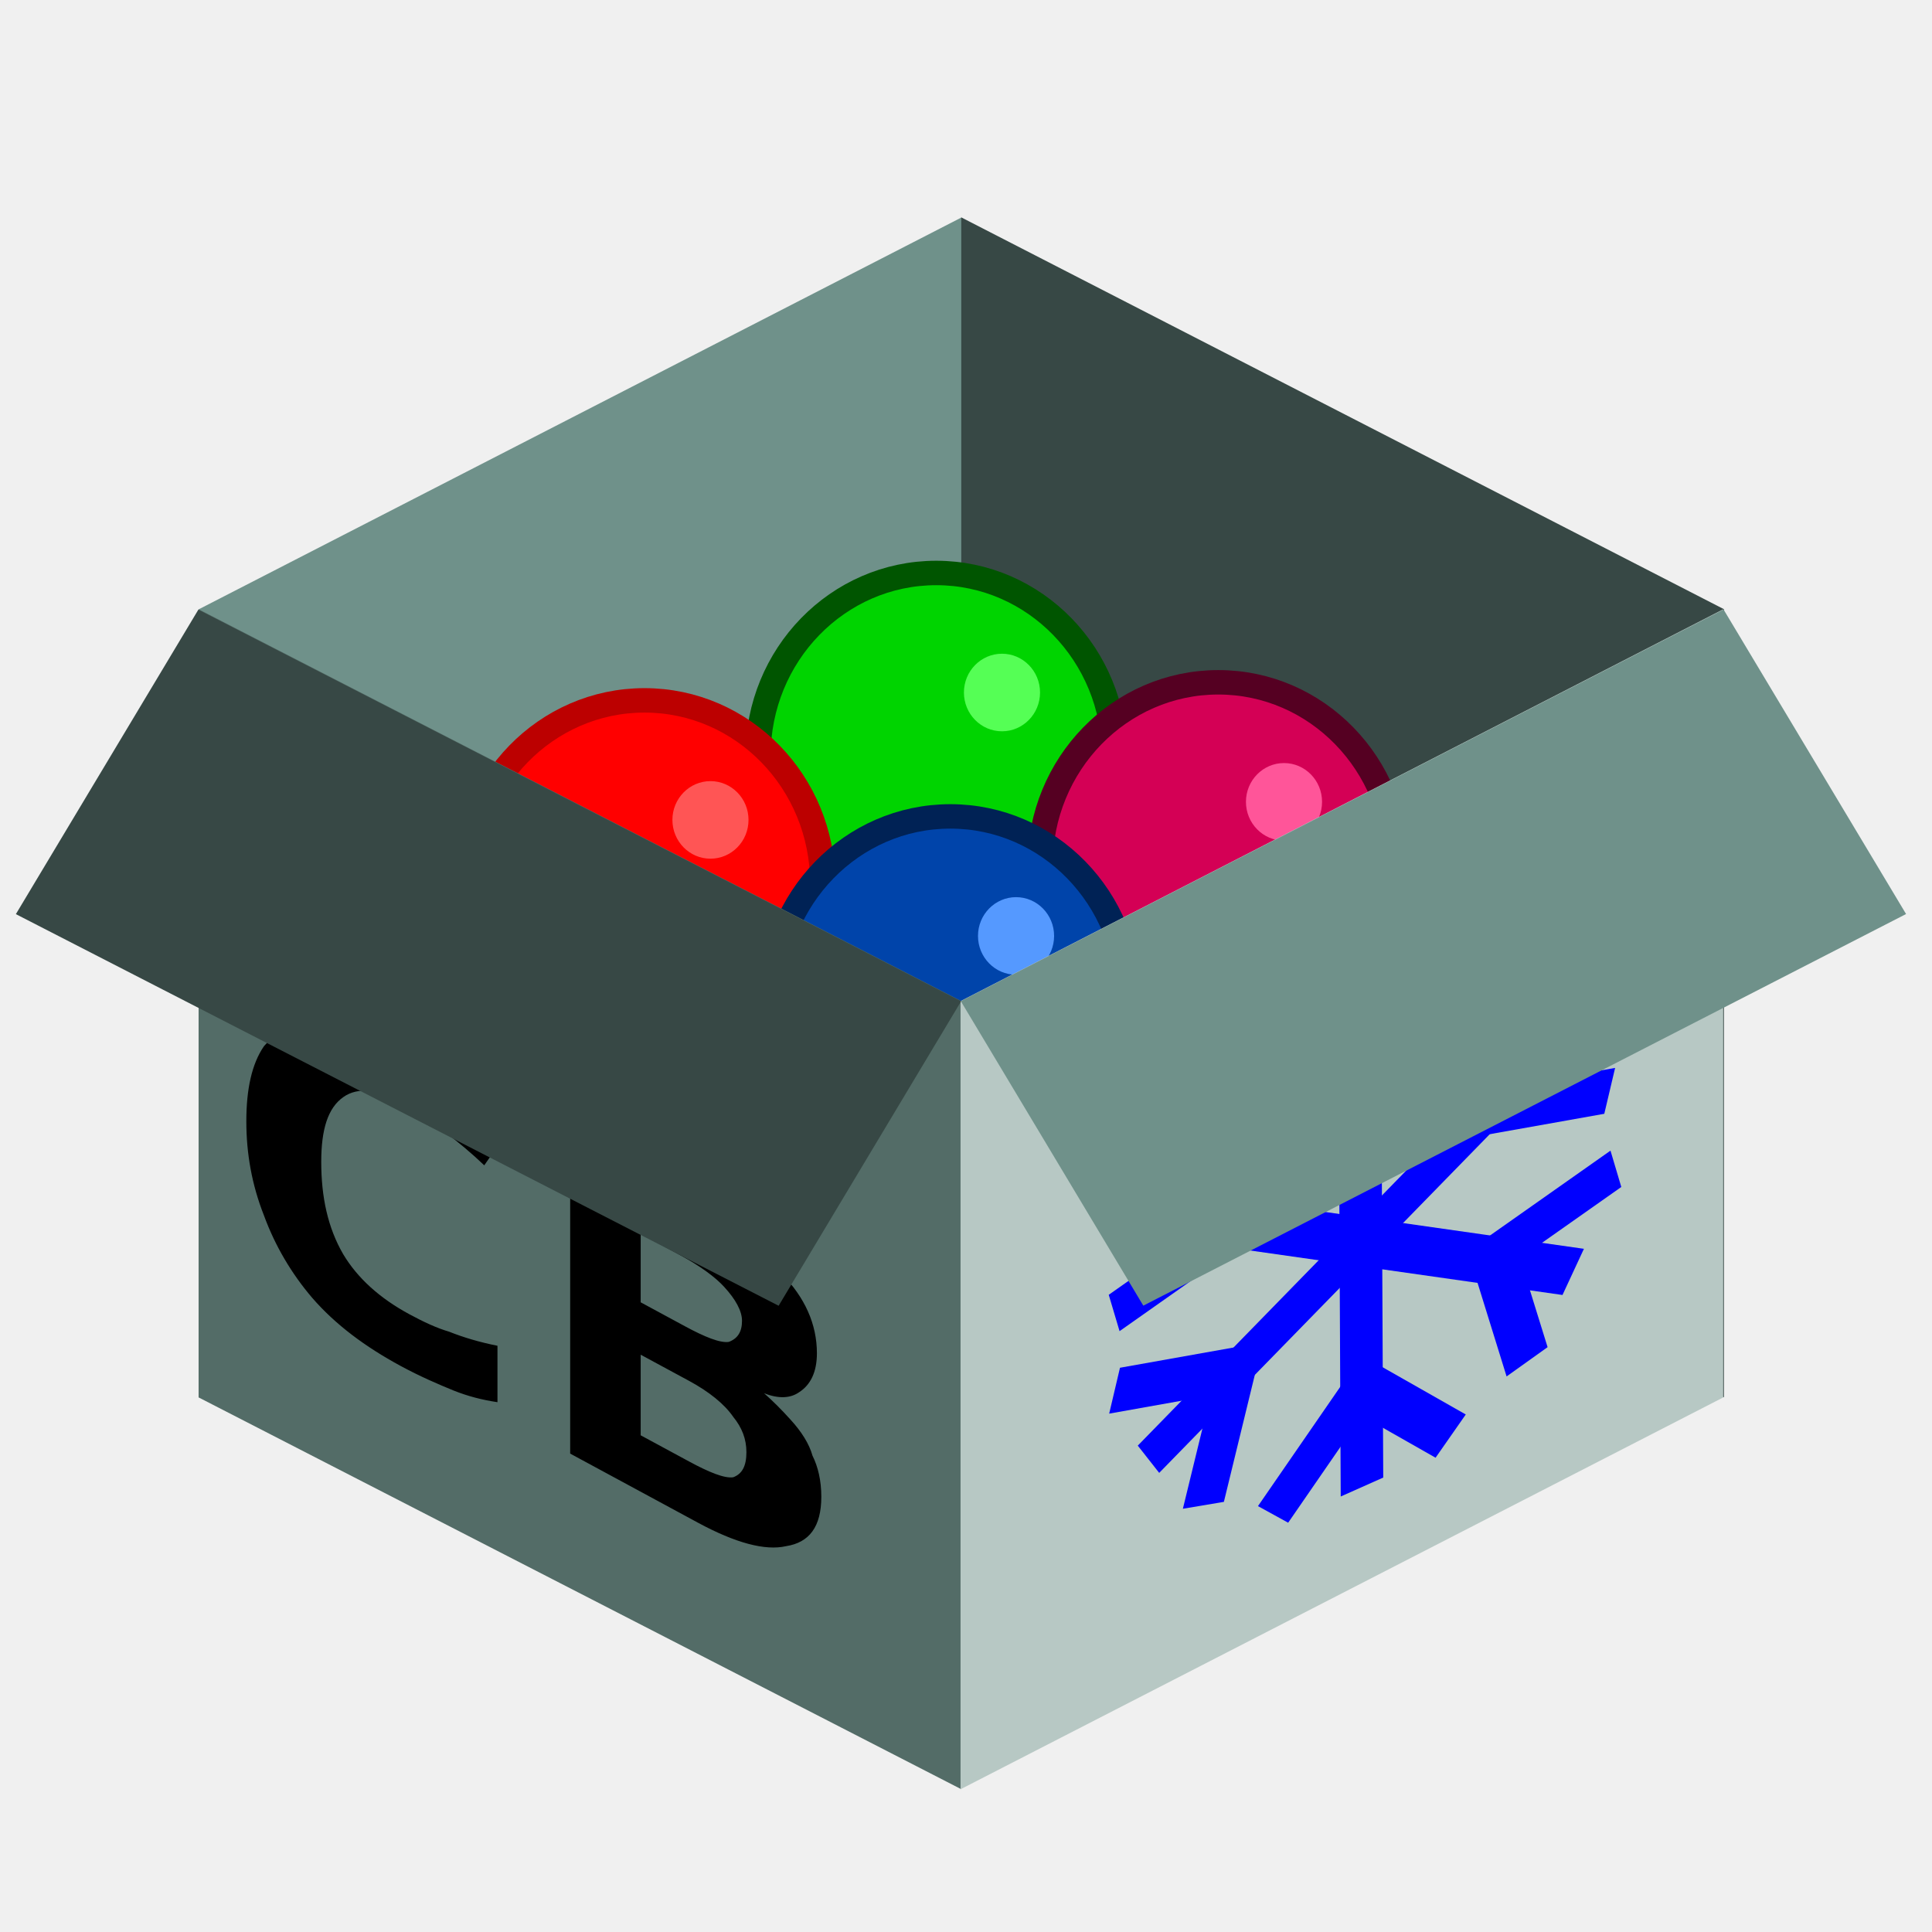
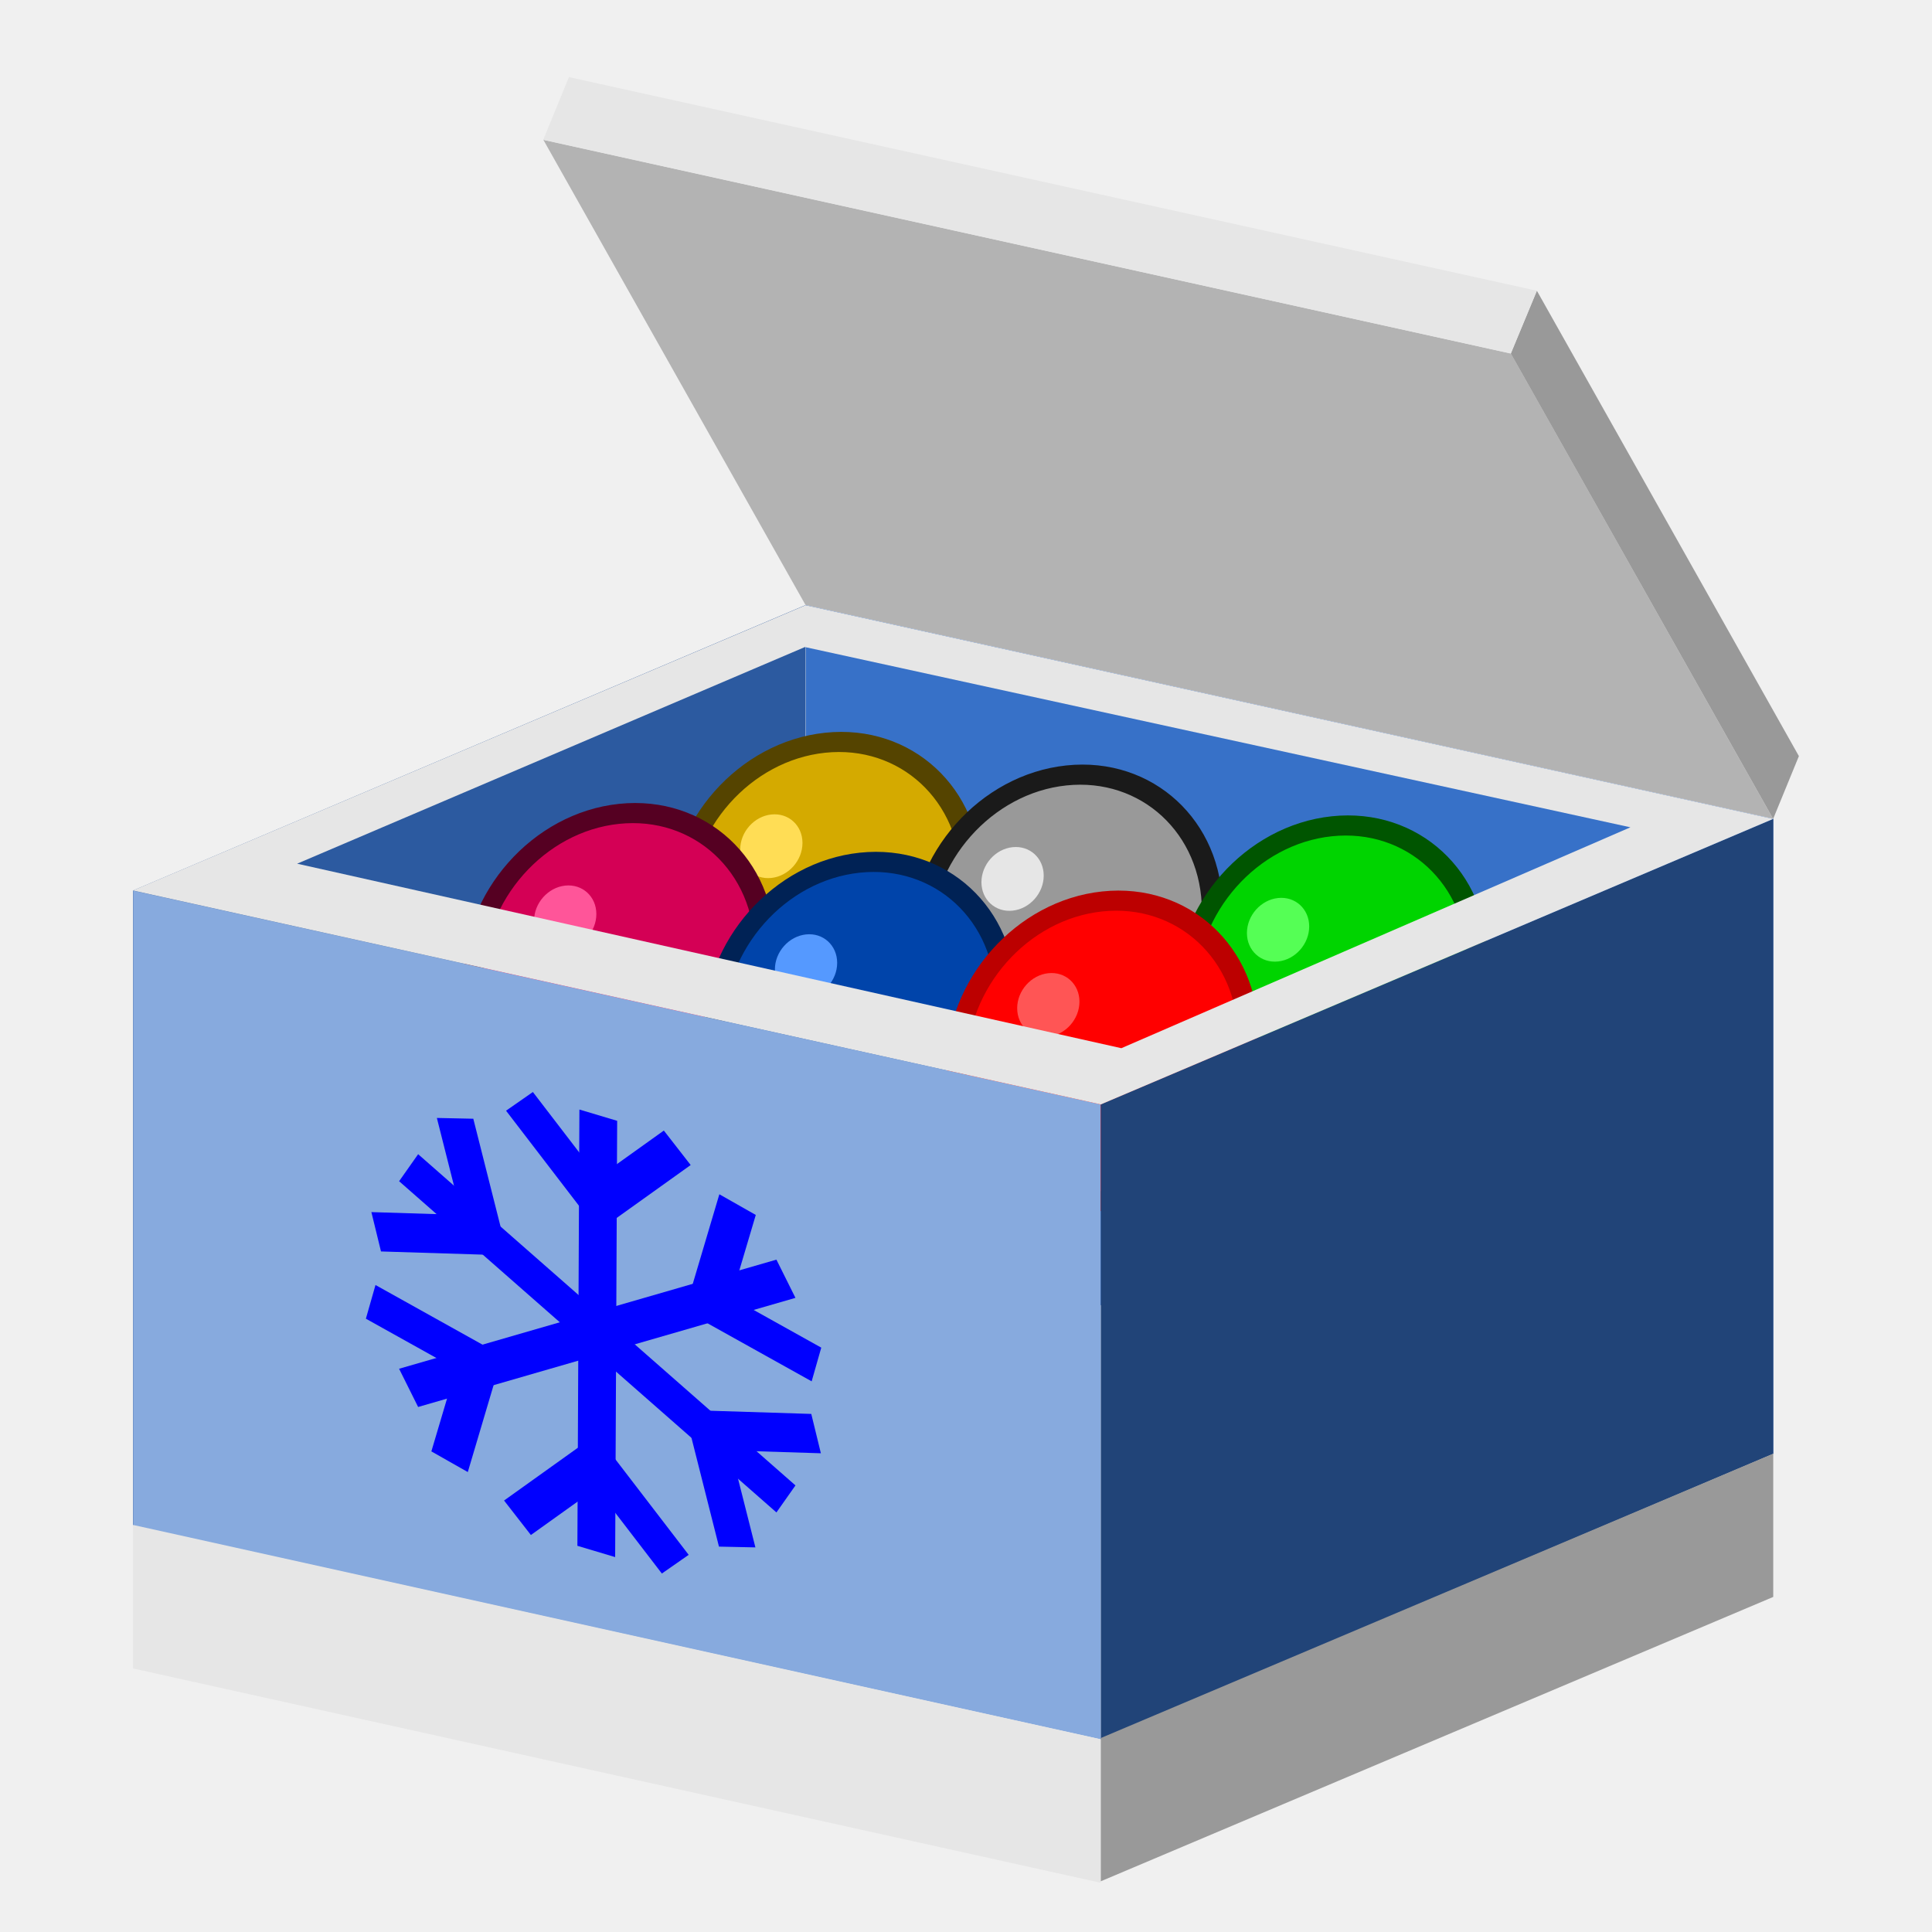
<svg xmlns="http://www.w3.org/2000/svg" width="50mm" height="50mm" viewBox="0 0 50 50" version="1.1" id="svg5">
  <defs id="defs2">
    </defs>
  <g id="layer1">
-     <g id="g12708" transform="matrix(7.085495,0,0,6.87493,-8.191879,-6.523136)">
-       <rect style="fill:#6f918a;stroke:none;stroke-width:0.172;stroke-miterlimit:4;stroke-dasharray:none;stroke-dashoffset:0" id="rect11354-6-1" width="3.152" height="2.967" x="2.13" y="4.239" transform="matrix(0.8837673,-0.4679268,0,1,0,0)" />
-       <rect style="fill:#ffffff;stroke:none;stroke-width:0.197;stroke-miterlimit:4;stroke-dasharray:none;stroke-dashoffset:0" id="rect11352" width="1.129" height="0.956" x="2.922" y="5.26" />
-       <rect style="fill:#374845;stroke:none;stroke-width:0.172;stroke-miterlimit:4;stroke-dasharray:none;stroke-dashoffset:0" id="rect11354-6-2-9" width="3.152" height="2.967" x="-8.433" y="-0.704" transform="matrix(-0.8837673,-0.4679268,0,1,0,0)" />
-       <g id="g358" transform="translate(-0.1001013,-0.1712958)">
+     <g id="g12708" transform="matrix(-8.434327,0.8882889,0,8.183677,63.71067,-15.10414)">
+       <rect style="fill:#3771c8;stroke:none;stroke-width:0.141;stroke-miterlimit:4;stroke-dasharray:none;stroke-dashoffset:0" id="rect11354-6-1-3" width="3.132" height="2.008" x="2.229" y="4.916" transform="matrix(0.9478568,-0.3186964,0,1,0,0)" />
+       <rect style="fill:#b3b3b3;stroke:none;stroke-width:0.131;stroke-miterlimit:4;stroke-dasharray:none;stroke-dashoffset:0" id="rect11354-6-1-3-7" width="3.132" height="1.754" x="5.469" y="4.94" transform="matrix(0.9478568,-0.3186965,-0.458682,0.8886005,0,0)" />
+       <rect style="fill:#2c5aa0;stroke:none;stroke-width:0.117;stroke-miterlimit:4;stroke-dasharray:none;stroke-dashoffset:0" id="rect11354-6-2-6" width="2.172" height="2.008" x="-7.522" y="1.536" transform="matrix(-0.9499383,-0.3124375,0,1,0,0)" />
+       <g id="g358-3-7-6" transform="matrix(0.6873852,0,0,0.6873852,6.645489,-1.970459)">
+         <g id="g409-0-0" transform="translate(-7.037855,4.898672)" style="fill:#999999;stroke:#1a1a1a">
+           <ellipse style="fill:#d4aa00;stroke:#554400;stroke-width:0.092;stroke-miterlimit:4;stroke-dasharray:none;stroke-dashoffset:0;stroke-opacity:1" id="path12812-7-5-9-6" cx="4.676" cy="3.966" rx="0.651" ry="0.689" />
+           <ellipse style="fill:#ffdd55;fill-opacity:1;stroke:none;stroke-width:0.139;stroke-miterlimit:4;stroke-dasharray:none;stroke-dashoffset:0;stroke-opacity:1" id="path48643-5-6-3-2" cx="4.916" cy="3.727" rx="0.139" ry="0.146" />
+         </g>
+       </g>
+       <g id="g358-3-7" transform="matrix(0.6873852,0,0,0.6873852,3.755164,-0.4423207)">
+         <g id="g409-0" transform="translate(-3.909899,2.942855)" style="fill:#999999;stroke:#1a1a1a">
+           <ellipse style="fill:#999999;stroke:#1a1a1a;stroke-width:0.092;stroke-miterlimit:4;stroke-dasharray:none;stroke-dashoffset:0;stroke-opacity:1" id="path12812-7-5-9" cx="4.676" cy="3.966" rx="0.651" ry="0.689" />
+           <ellipse style="fill:#e6e6e6;fill-opacity:1;stroke:none;stroke-width:0.139;stroke-miterlimit:4;stroke-dasharray:none;stroke-dashoffset:0;stroke-opacity:1" id="path48643-5-6-3" cx="4.916" cy="3.727" rx="0.139" ry="0.146" />
+         </g>
+       </g>
+       <g id="g358" transform="matrix(0.6873852,0,0,0.6873852,0.2529273,1.829729)">
        <ellipse style="fill:#00d400;stroke:#005500;stroke-width:0.092;stroke-miterlimit:4;stroke-dasharray:none;stroke-dashoffset:0;stroke-opacity:1" id="path12812-7" cx="4.676" cy="3.966" rx="0.651" ry="0.689" />
        <ellipse style="fill:#55ff55;fill-opacity:1;stroke:none;stroke-width:0.139;stroke-miterlimit:4;stroke-dasharray:none;stroke-dashoffset:0;stroke-opacity:1" id="path48643-5" cx="4.916" cy="3.727" rx="0.139" ry="0.146" />
      </g>
-       <g id="g358-3" transform="translate(1.898522,-1.014811)">
+       <g id="g358-3" transform="matrix(0.6873852,0,0,0.6873852,3.105989,0.6903301)">
        <g id="g409" transform="translate(-0.9685345,1.255093)">
          <ellipse style="fill:#d40055;stroke:#550022;stroke-width:0.092;stroke-miterlimit:4;stroke-dasharray:none;stroke-dashoffset:0;stroke-opacity:1" id="path12812-7-5" cx="4.676" cy="3.966" rx="0.651" ry="0.689" />
          <ellipse style="fill:#ff5599;fill-opacity:1;stroke:none;stroke-width:0.139;stroke-miterlimit:4;stroke-dasharray:none;stroke-dashoffset:0;stroke-opacity:1" id="path48643-5-6" cx="4.916" cy="3.727" rx="0.139" ry="0.146" />
        </g>
      </g>
-       <g id="g362" transform="translate(-0.3028676,-0.1627194)">
+       <g id="g366" transform="matrix(0.6873852,0,0,0.6873852,1.133534,1.467341)">
+         <ellipse style="fill:#0044aa;stroke:#002255;stroke-width:0.092;stroke-miterlimit:4;stroke-dasharray:none;stroke-dashoffset:0;stroke-opacity:1" id="path12812-3" cx="5.502" cy="4.432" rx="0.651" ry="0.689" />
+         <ellipse style="fill:#5599ff;fill-opacity:1;stroke:none;stroke-width:0.139;stroke-miterlimit:4;stroke-dasharray:none;stroke-dashoffset:0;stroke-opacity:1" id="path48643-6" cx="5.742" cy="4.193" rx="0.139" ry="0.146" />
+       </g>
+       <g id="g362" transform="matrix(0.6873852,0,0,0.6873852,1.550401,1.667238)">
        <ellipse style="fill:#ff0000;stroke:#bc0000;stroke-width:0.092;stroke-miterlimit:4;stroke-dasharray:none;stroke-dashoffset:0;stroke-opacity:1" id="path12812" cx="3.813" cy="4.437" rx="0.651" ry="0.689" />
        <ellipse style="fill:#ff5555;fill-opacity:1;stroke:none;stroke-width:0.139;stroke-miterlimit:4;stroke-dasharray:none;stroke-dashoffset:0;stroke-opacity:1" id="path48643" cx="4.054" cy="4.198" rx="0.139" ry="0.146" />
      </g>
-       <g id="g366" transform="translate(-0.874724,0.2790674)">
-         <ellipse style="fill:#0044aa;stroke:#002255;stroke-width:0.092;stroke-miterlimit:4;stroke-dasharray:none;stroke-dashoffset:0;stroke-opacity:1" id="path12812-3" cx="5.502" cy="4.432" rx="0.651" ry="0.689" />
-         <ellipse style="fill:#5599ff;fill-opacity:1;stroke:none;stroke-width:0.139;stroke-miterlimit:4;stroke-dasharray:none;stroke-dashoffset:0;stroke-opacity:1" id="path48643-6" cx="5.742" cy="4.193" rx="0.139" ry="0.146" />
-       </g>
-       <rect style="fill:#536c67;stroke:none;stroke-width:0.172;stroke-miterlimit:4;stroke-dasharray:none;stroke-dashoffset:0" id="rect11354-6-2" width="3.152" height="2.967" x="-5.281" y="2.246" transform="matrix(-0.8837673,-0.4679268,0,1,0,0)" />
-       <rect style="fill:#b7c8c4;stroke:none;stroke-width:0.172;stroke-miterlimit:4;stroke-dasharray:none;stroke-dashoffset:0" id="rect11354-6" width="3.152" height="2.967" x="5.278" y="7.187" transform="matrix(0.8837673,-0.4679268,0,1,0,0)" />
-       <g id="g1783" style="fill:#000080;stroke:#0000ff;stroke-width:1.483;stroke-miterlimit:4;stroke-dasharray:none" transform="matrix(0.1046988,-0.04759905,0,0.1079055,-0.8128111,6.305953)">
+       <rect style="fill:#87aade;stroke:none;stroke-width:0.141;stroke-miterlimit:4;stroke-dasharray:none;stroke-dashoffset:0" id="rect11354-6-1" width="3.132" height="2.008" x="4.406" y="6.289" transform="matrix(0.9478568,-0.3186964,0,1,0,0)" />
+       <rect style="fill:#e6e6e6;stroke:none;stroke-width:0.067;stroke-miterlimit:4;stroke-dasharray:none;stroke-dashoffset:0" id="rect11354-6-1-2" width="3.133" height="0.454" x="4.407" y="8.299" transform="matrix(0.9476949,-0.3191776,0,1,0,0)" />
+       <g id="g1783" style="fill:#000080;stroke:#0000ff;stroke-width:1.483;stroke-miterlimit:4;stroke-dasharray:none" transform="matrix(0.07814315,-0.03218469,0,0.08053652,0.5416753,5.7294)">
        <path style="fill:#000080;stroke:#0000ff;stroke-width:1.483;stroke-linecap:butt;stroke-linejoin:miter;stroke-miterlimit:4;stroke-dasharray:none;stroke-opacity:1" d="m 66.241,14.331 c 0.079,17.154 0.079,17.154 0.079,17.154" id="path881" />
        <path style="fill:#000080;stroke:#0000ff;stroke-width:1.483;stroke-linecap:butt;stroke-linejoin:miter;stroke-miterlimit:4;stroke-dasharray:none;stroke-opacity:1" d="m 66.238,17.826 c 3.098,-3.127 3.098,-3.127 3.098,-3.127" id="path881-2" />
        <path style="fill:#000080;stroke:#0000ff;stroke-width:1.483;stroke-linecap:butt;stroke-linejoin:miter;stroke-miterlimit:4;stroke-dasharray:none;stroke-opacity:1" d="M 66.238,17.826 C 63.14,14.699 63.14,14.699 63.14,14.699" id="path881-2-9" />
        <path style="fill:#000080;stroke:#0000ff;stroke-width:1.483;stroke-linecap:butt;stroke-linejoin:miter;stroke-miterlimit:4;stroke-dasharray:none;stroke-opacity:1" d="m 70.705,20.356 c 4.257,1.12 4.257,1.12 4.257,1.12" id="path881-2-1" />
        <path style="fill:#000080;stroke:#0000ff;stroke-width:1.483;stroke-linecap:butt;stroke-linejoin:miter;stroke-miterlimit:4;stroke-dasharray:none;stroke-opacity:1" d="m 70.705,20.356 c 1.159,-4.246 1.159,-4.246 1.159,-4.246" id="path881-2-9-2" />
        <path style="fill:#000080;stroke:#0000ff;stroke-width:1.483;stroke-linecap:butt;stroke-linejoin:miter;stroke-miterlimit:4;stroke-dasharray:none;stroke-opacity:1" d="m 70.921,25.411 c 1.159,4.246 1.159,4.246 1.159,4.246" id="path881-2-7" />
        <path style="fill:#000080;stroke:#0000ff;stroke-width:1.483;stroke-linecap:butt;stroke-linejoin:miter;stroke-miterlimit:4;stroke-dasharray:none;stroke-opacity:1" d="m 70.921,25.411 c 4.257,-1.12 4.257,-1.12 4.257,-1.12" id="path881-2-9-0" />
        <path style="fill:#000080;stroke:#0000ff;stroke-width:1.483;stroke-linecap:butt;stroke-linejoin:miter;stroke-miterlimit:4;stroke-dasharray:none;stroke-opacity:1" d="M 66.316,27.946 C 63.218,31.072 63.218,31.072 63.218,31.072" id="path881-2-1-9" />
        <path style="fill:#000080;stroke:#0000ff;stroke-width:1.483;stroke-linecap:butt;stroke-linejoin:miter;stroke-miterlimit:4;stroke-dasharray:none;stroke-opacity:1" d="m 66.316,27.946 c 3.098,3.127 3.098,3.127 3.098,3.127" id="path881-2-9-2-3" />
        <g id="g1235" transform="rotate(60,67.55344,18.24892)" style="fill:#000080;stroke:#0000ff;stroke-width:1.483;stroke-miterlimit:4;stroke-dasharray:none">
          <path style="fill:#000080;stroke:#0000ff;stroke-width:1.483;stroke-linecap:butt;stroke-linejoin:miter;stroke-miterlimit:4;stroke-dasharray:none;stroke-opacity:1" d="m 70.912,13.104 c 0.079,17.154 0.079,17.154 0.079,17.154" id="path881-6" />
        </g>
        <g id="g1235-7" transform="matrix(-0.5,0.8660254,0.8660254,0.5,82.98027,-49.37853)" style="fill:#000080;stroke:#0000ff;stroke-width:1.483;stroke-miterlimit:4;stroke-dasharray:none">
          <path style="fill:#000080;stroke:#0000ff;stroke-width:1.483;stroke-linecap:butt;stroke-linejoin:miter;stroke-miterlimit:4;stroke-dasharray:none;stroke-opacity:1" d="m 70.912,13.104 c 0.079,17.154 0.079,17.154 0.079,17.154" id="path881-6-5" />
        </g>
        <path style="fill:#000080;stroke:#0000ff;stroke-width:1.483;stroke-linecap:butt;stroke-linejoin:miter;stroke-miterlimit:4;stroke-dasharray:none;stroke-opacity:1" d="M 61.946,25.436 C 57.689,24.317 57.689,24.317 57.689,24.317" id="path881-2-6" />
        <path style="fill:#000080;stroke:#0000ff;stroke-width:1.483;stroke-linecap:butt;stroke-linejoin:miter;stroke-miterlimit:4;stroke-dasharray:none;stroke-opacity:1" d="m 61.946,25.436 c -1.159,4.246 -1.159,4.246 -1.159,4.246" id="path881-2-9-06" />
        <path style="fill:#000080;stroke:#0000ff;stroke-width:1.483;stroke-linecap:butt;stroke-linejoin:miter;stroke-miterlimit:4;stroke-dasharray:none;stroke-opacity:1" d="M 61.931,20.479 C 60.772,16.233 60.772,16.233 60.772,16.233" id="path881-2-1-2" />
        <path style="fill:#000080;stroke:#0000ff;stroke-width:1.483;stroke-linecap:butt;stroke-linejoin:miter;stroke-miterlimit:4;stroke-dasharray:none;stroke-opacity:1" d="m 61.931,20.479 c -4.257,1.12 -4.257,1.12 -4.257,1.12" id="path881-2-9-2-6" />
      </g>
-       <rect style="fill:#6f918a;stroke:none;stroke-width:0.115;stroke-miterlimit:4;stroke-dasharray:none;stroke-dashoffset:0" id="rect11354-6-27" width="3.152" height="1.326" x="1.663" y="6.357" transform="matrix(0.8838789,-0.4677158,0.5027012,0.8644603,0,0)" />
-       <text xml:space="preserve" style="font-style:normal;font-weight:normal;font-size:1.704px;line-height:1.25;font-family:sans-serif;fill:#000000;fill-opacity:1;stroke:none;stroke-width:0.043" x="1.903" y="4.755" id="text19635" transform="matrix(1.029951,0.5740309,0,0.9709202,0,0)">
-         <tspan id="tspan19633" style="font-weight:bold;stroke-width:0.043" x="1.903" y="4.755">CB</tspan>
-       </text>
-       <rect style="fill:#374845;stroke:none;stroke-width:0.115;stroke-miterlimit:4;stroke-dasharray:none;stroke-dashoffset:0" id="rect11354-6-27-0" width="3.152" height="1.326" x="-6.411" y="1.989" transform="matrix(-0.8838789,-0.4677158,-0.5027012,0.8644603,0,0)" />
+       <rect style="fill:#214478;stroke:none;stroke-width:0.117;stroke-miterlimit:4;stroke-dasharray:none;stroke-dashoffset:0" id="rect11354-6-2" width="2.172" height="2.008" x="-4.396" y="3.511" transform="matrix(-0.9499383,-0.3124375,0,1,0,0)" />
+       <rect style="fill:#999999;stroke:none;stroke-width:0.056;stroke-miterlimit:4;stroke-dasharray:none;stroke-dashoffset:0" id="rect11354-6-2-1" width="2.171" height="0.453" x="-4.394" y="5.522" transform="matrix(-0.9503979,-0.3110366,0,1,0,0)" />
+       <path id="path2722" style="fill:#e6e6e6;stroke:none;stroke-width:0.036px;stroke-linecap:butt;stroke-linejoin:miter;stroke-opacity:1" d="M 5.082,3.208 2.113,4.206 4.176,4.885 7.146,3.886 Z M 5.084,3.34 6.642,3.856 4.113,4.714 2.551,4.185 Z" />
+       <path style="fill:#999999;stroke:none;stroke-width:0.038px;stroke-linecap:butt;stroke-linejoin:miter;stroke-opacity:1" d="M 2.034,4.016 2.113,4.206 2.918,2.647 2.838,2.457 Z" id="path4823" />
+       <path style="fill:#e6e6e6;stroke:none;stroke-width:0.038px;stroke-linecap:butt;stroke-linejoin:miter;stroke-opacity:1" d="M 2.838,2.457 2.918,2.647 5.887,1.649 5.808,1.459 2.838,2.457" id="path4825" />
    </g>
  </g>
</svg>
